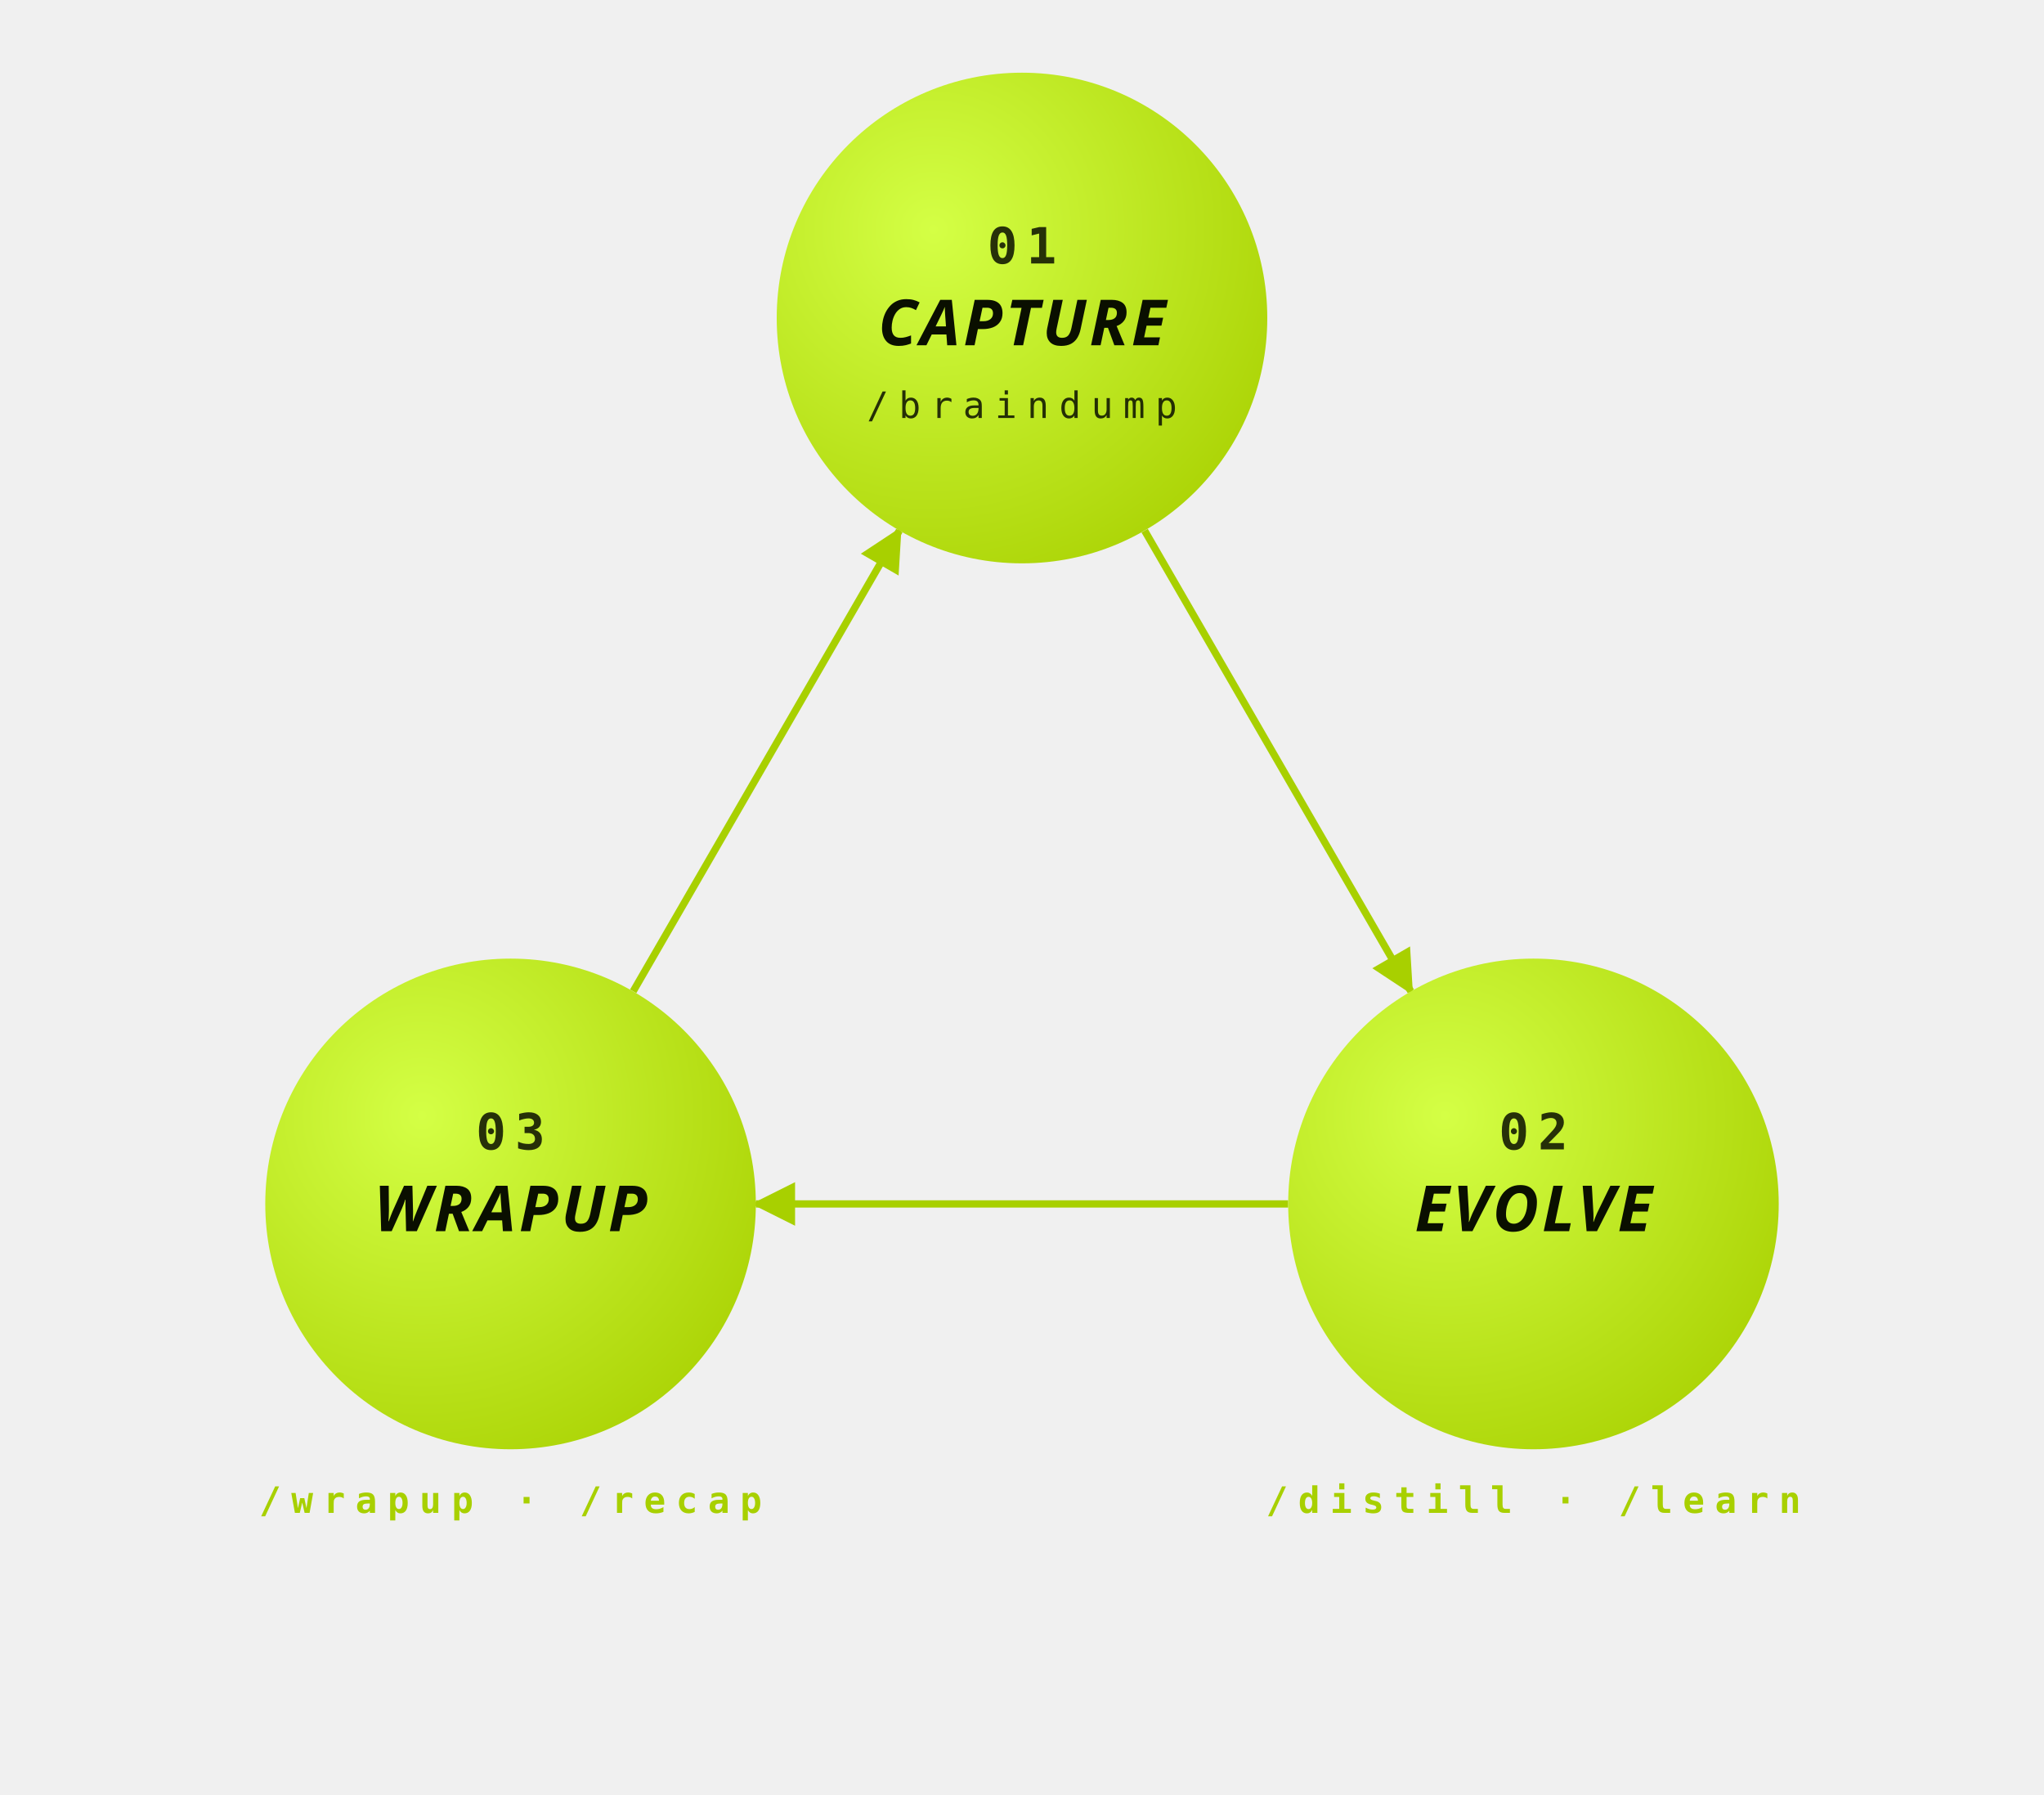
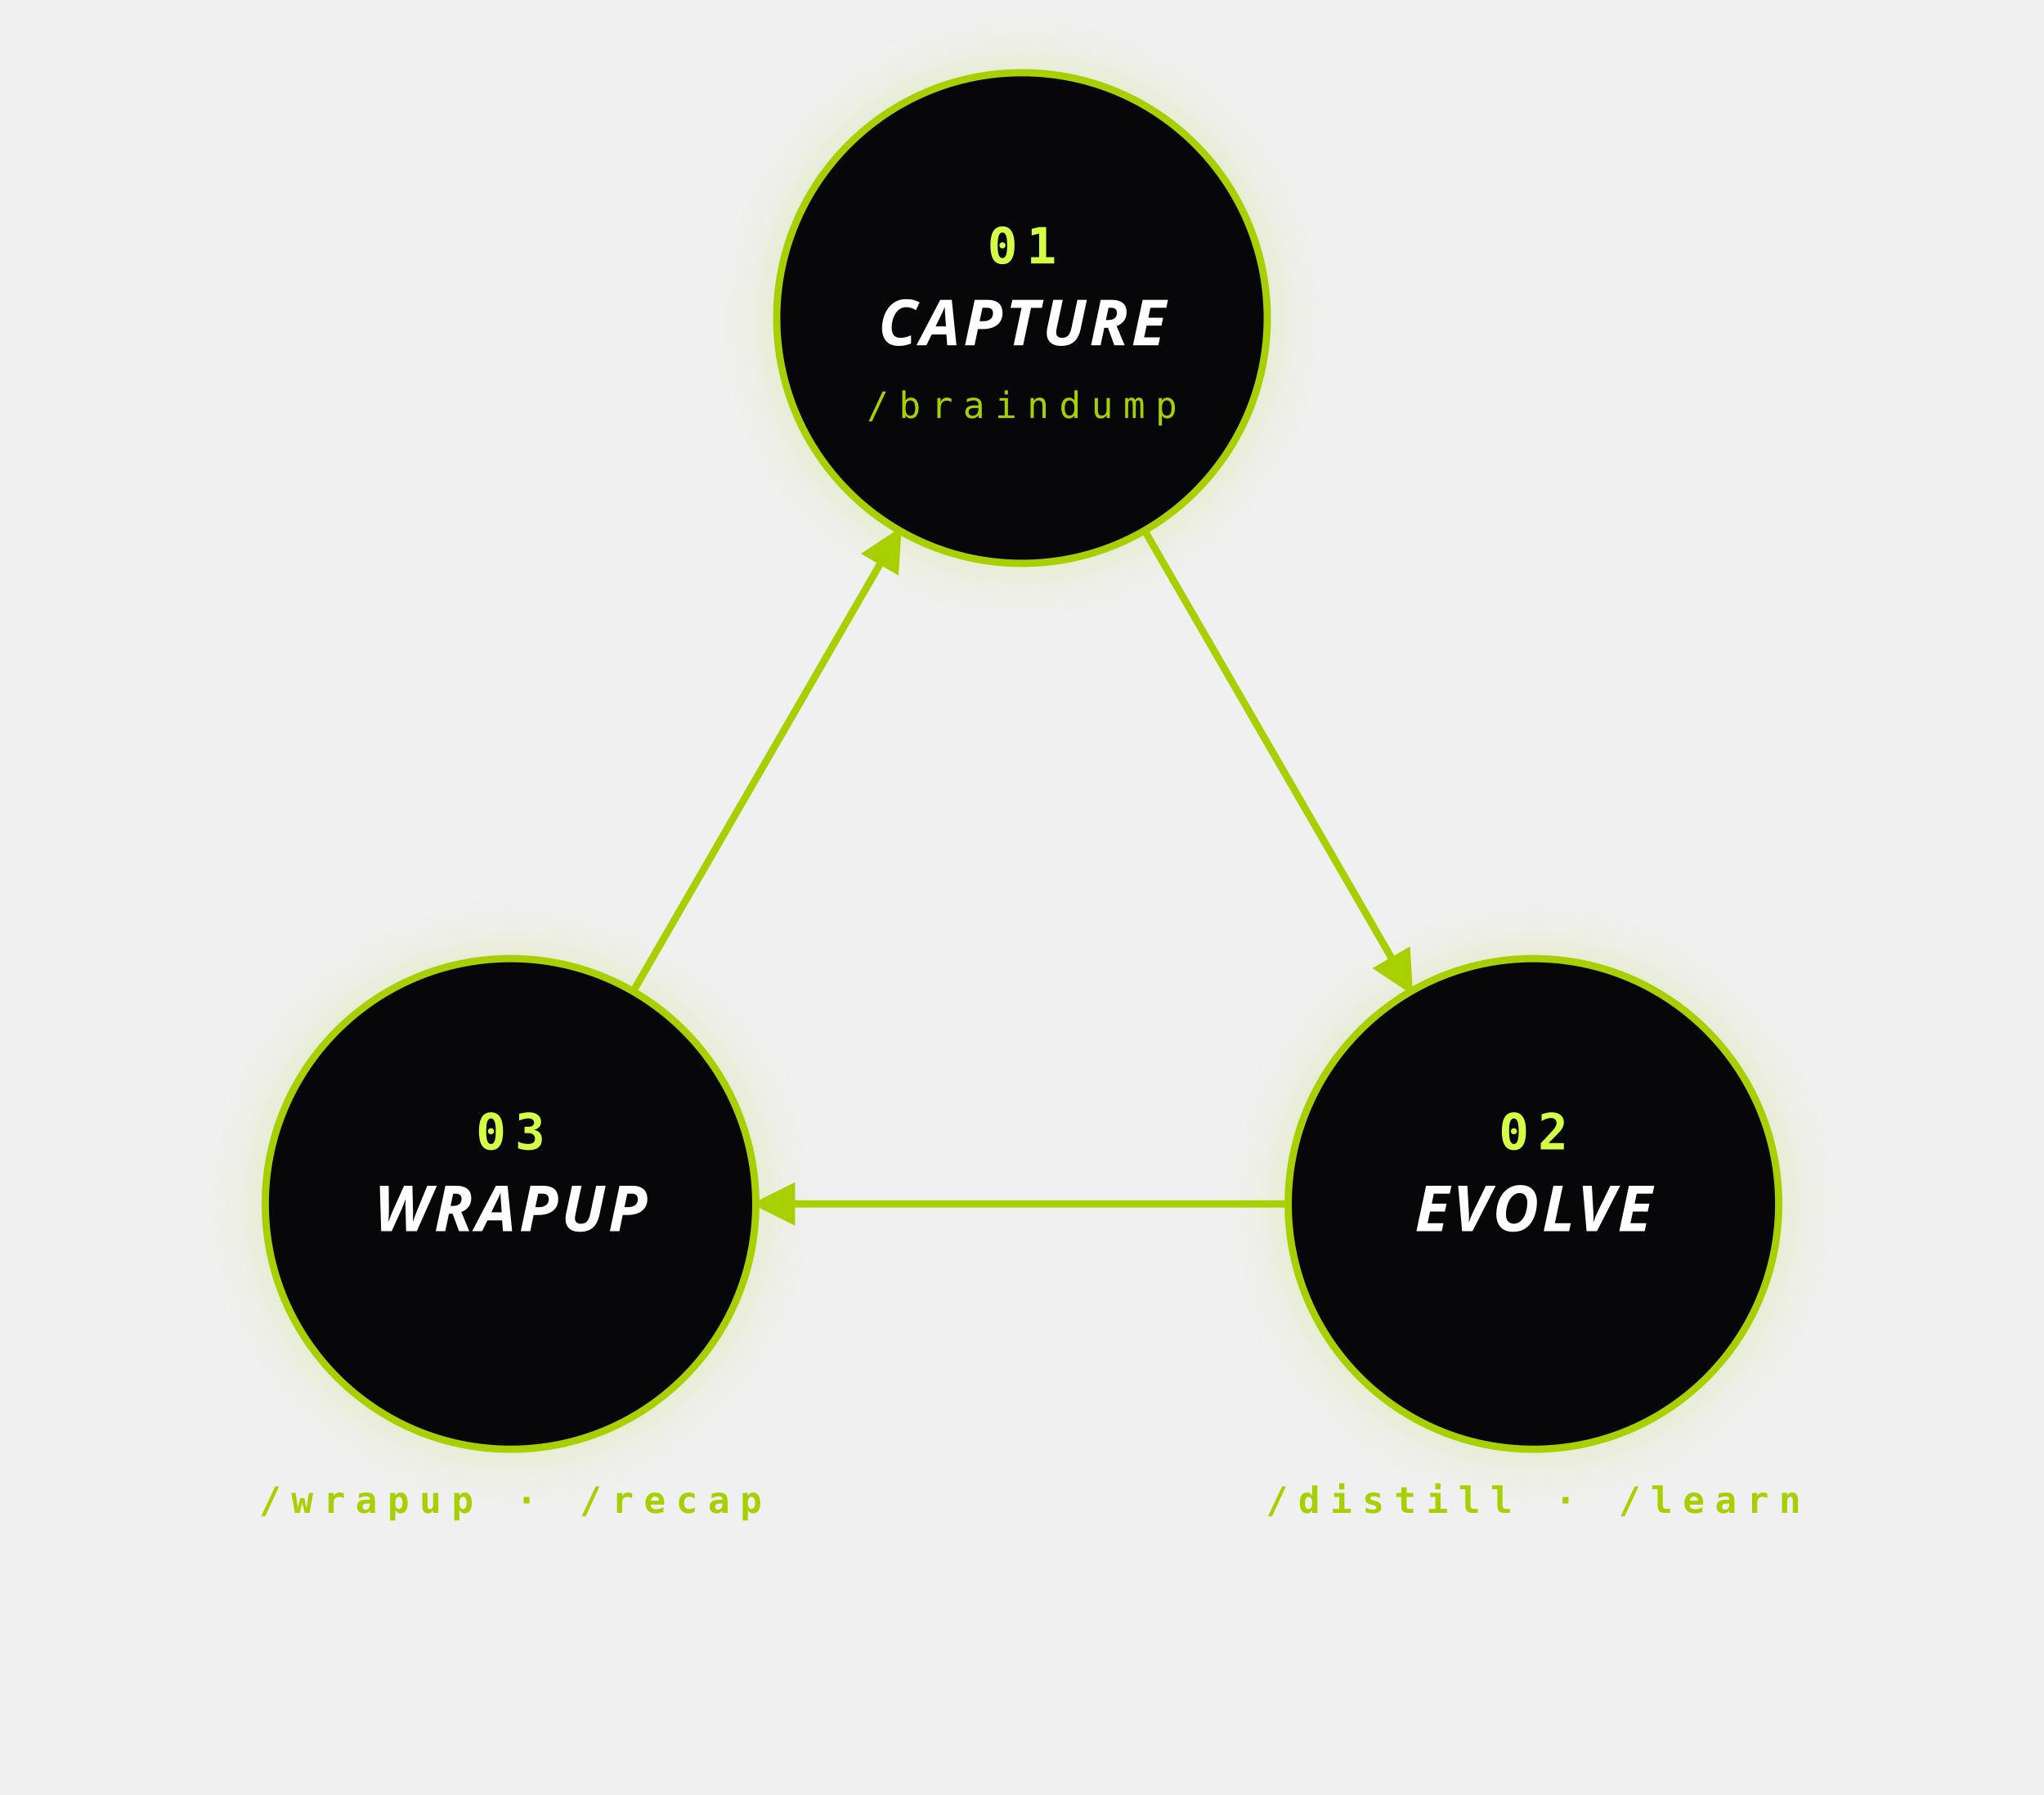
<svg xmlns="http://www.w3.org/2000/svg" viewBox="-225 -200 450 395" width="450" height="395" role="img" aria-labelledby="title desc" font-family="'Chakra Petch', 'Inter', ui-sans-serif, system-ui, sans-serif">
  <style>
    .leg { animation: leg-pulse 4.5s linear infinite; }
    .leg-2 { animation-delay: 1.5s; }
    .leg-3 { animation-delay: 3s; }
    @keyframes leg-pulse {
      0%, 33%, 100% { opacity: 0.6; }
      10%           { opacity: 1; }
    }

    .core-1 { animation: core-breathe 6s ease-in-out infinite; transform-origin: center; transform-box: fill-box; }
    .core-2 { animation: core-breathe 6s ease-in-out infinite; animation-delay: 2s; transform-origin: center; transform-box: fill-box; }
    .core-3 { animation: core-breathe 6s ease-in-out infinite; animation-delay: 4s; transform-origin: center; transform-box: fill-box; }
    @keyframes core-breathe {
      0%, 100% { transform: scale(1); }
      50%      { transform: scale(1.04); }
    }

    @media (prefers-reduced-motion: reduce) {
      .leg, .core-1, .core-2, .core-3 { animation: none; opacity: 1; }
    }
  </style>
  <defs>
    <marker id="ah-node" viewBox="0 0 10 10" refX="9" refY="5" markerWidth="6" markerHeight="6" orient="auto-start-reverse">
      <path d="M 0 0 L 10 5 L 0 10 z" fill="#a8d000" />
    </marker>
-     <radialGradient id="g-node-fill" cx="0.32" cy="0.32" r="0.85">
-       <stop offset="0%" stop-color="#d4ff45" stop-opacity="1" />
-       <stop offset="100%" stop-color="#a8d000" stop-opacity="1" />
-     </radialGradient>
+     <filter id="glow-loop" x="-80%" y="-80%" width="260%" height="260%">
+       <feGaussianBlur stdDeviation="5" />
+     </filter>
  </defs>
  <g class="leg">
    <path id="leg-1" d="M 27 -83.2 L 85.6 18.2" fill="none" stroke="#a8d000" stroke-width="1.6" marker-end="url(#ah-node)" />
  </g>
  <g class="leg leg-2">
    <path id="leg-2" d="M 58.6 65 L -58.6 65" fill="none" stroke="#a8d000" stroke-width="1.6" marker-end="url(#ah-node)" />
  </g>
  <g class="leg leg-3">
    <path id="leg-3" d="M -85.6 18.2 L -27 -83.2" fill="none" stroke="#a8d000" stroke-width="1.6" marker-end="url(#ah-node)" />
  </g>
  <g transform="translate(0,-130)">
-     <circle class="core-1" cx="0" cy="0" r="54" fill="url(#g-node-fill)" />
-     <text x="0" y="-12" text-anchor="middle" font-family="'JetBrains Mono', monospace" font-size="11" font-weight="700" fill="rgba(10,15,0,0.85)" letter-spacing="0.18em">01</text>
-     <text x="0" y="6" text-anchor="middle" font-family="'Chakra Petch', sans-serif" font-style="italic" font-weight="700" font-size="14" letter-spacing="0.05em" fill="#0a0f00">CAPTURE</text>
-     <text x="0" y="22" text-anchor="middle" font-family="'JetBrains Mono', monospace" font-size="8" letter-spacing="0.28em" fill="rgba(10,15,0,0.85)">/braindump</text>
+     <circle cx="0" cy="0" r="54" fill="none" stroke="#a8d000" stroke-width="2.5" opacity="0.5" filter="url(#glow-loop)" />
+     <circle class="core-1" cx="0" cy="0" r="54" fill="#070709" stroke="#a8d000" stroke-width="1.6" />
+     <text x="0" y="-12" text-anchor="middle" font-family="'JetBrains Mono', monospace" font-size="11" font-weight="700" fill="#d4ff45" letter-spacing="0.18em">01</text>
+     <text x="0" y="6" text-anchor="middle" font-family="'Chakra Petch', sans-serif" font-style="italic" font-weight="700" font-size="14" letter-spacing="0.05em" fill="#ffffff">CAPTURE</text>
+     <text x="0" y="22" text-anchor="middle" font-family="'JetBrains Mono', monospace" font-size="8" letter-spacing="0.28em" fill="#a8d000">/braindump</text>
  </g>
  <g transform="translate(112.6,65)">
-     <circle class="core-2" cx="0" cy="0" r="54" fill="url(#g-node-fill)" />
-     <text x="0" y="-12" text-anchor="middle" font-family="'JetBrains Mono', monospace" font-size="11" font-weight="700" fill="rgba(10,15,0,0.85)" letter-spacing="0.18em">02</text>
-     <text x="0" y="6" text-anchor="middle" font-family="'Chakra Petch', sans-serif" font-style="italic" font-weight="700" font-size="14" letter-spacing="0.05em" fill="#0a0f00">EVOLVE</text>
+     <circle cx="0" cy="0" r="54" fill="none" stroke="#a8d000" stroke-width="2.5" opacity="0.5" filter="url(#glow-loop)" />
+     <circle class="core-2" cx="0" cy="0" r="54" fill="#070709" stroke="#a8d000" stroke-width="1.6" />
+     <text x="0" y="-12" text-anchor="middle" font-family="'JetBrains Mono', monospace" font-size="11" font-weight="700" fill="#d4ff45" letter-spacing="0.18em">02</text>
+     <text x="0" y="6" text-anchor="middle" font-family="'Chakra Petch', sans-serif" font-style="italic" font-weight="700" font-size="14" letter-spacing="0.05em" fill="#ffffff">EVOLVE</text>
    <text x="0" y="68" text-anchor="middle" font-family="'JetBrains Mono', monospace" font-size="8" font-weight="600" letter-spacing="0.28em" fill="#a8d000">/distill · /learn</text>
  </g>
  <g transform="translate(-112.6,65)">
-     <circle class="core-3" cx="0" cy="0" r="54" fill="url(#g-node-fill)" />
-     <text x="0" y="-12" text-anchor="middle" font-family="'JetBrains Mono', monospace" font-size="11" font-weight="700" fill="rgba(10,15,0,0.85)" letter-spacing="0.18em">03</text>
-     <text x="0" y="6" text-anchor="middle" font-family="'Chakra Petch', sans-serif" font-style="italic" font-weight="700" font-size="14" letter-spacing="0.05em" fill="#0a0f00">WRAPUP</text>
+     <circle cx="0" cy="0" r="54" fill="none" stroke="#a8d000" stroke-width="2.5" opacity="0.5" filter="url(#glow-loop)" />
+     <circle class="core-3" cx="0" cy="0" r="54" fill="#070709" stroke="#a8d000" stroke-width="1.6" />
+     <text x="0" y="-12" text-anchor="middle" font-family="'JetBrains Mono', monospace" font-size="11" font-weight="700" fill="#d4ff45" letter-spacing="0.18em">03</text>
+     <text x="0" y="6" text-anchor="middle" font-family="'Chakra Petch', sans-serif" font-style="italic" font-weight="700" font-size="14" letter-spacing="0.05em" fill="#ffffff">WRAPUP</text>
    <text x="0" y="68" text-anchor="middle" font-family="'JetBrains Mono', monospace" font-size="8" font-weight="600" letter-spacing="0.28em" fill="#a8d000">/wrapup · /recap</text>
  </g>
  <g class="motion-layer">
    <circle r="3.5" fill="#a8d000" opacity="0">
      <animateMotion dur="5.4s" calcMode="linear" keyPoints="0;1;1" keyTimes="0;0.333;1" repeatCount="indefinite" path="M 27 -83.2 L 85.6 18.2" />
      <animate attributeName="opacity" values="0;1;1;0;0" keyTimes="0;0.02;0.31;0.333;1" dur="5.4s" repeatCount="indefinite" />
    </circle>
-     <circle cx="112.6" cy="65" r="54" fill="none" stroke="rgba(255,255,255,0.75)" stroke-width="2" opacity="0">
+     <circle cx="112.6" cy="65" r="54" fill="none" stroke="#a8d000" stroke-width="2" opacity="0">
      <animate attributeName="r" values="54;54;76;76" keyTimes="0;0.333;0.40;1" dur="5.4s" repeatCount="indefinite" />
      <animate attributeName="opacity" values="0;0;0.9;0;0" keyTimes="0;0.333;0.36;0.40;1" dur="5.4s" repeatCount="indefinite" />
    </circle>
    <circle r="3.5" fill="#a8d000" opacity="0">
      <animateMotion dur="5.4s" begin="1.8s" calcMode="linear" keyPoints="0;1;1" keyTimes="0;0.333;1" repeatCount="indefinite" path="M 58.6 65 L -58.6 65" />
      <animate attributeName="opacity" values="0;1;1;0;0" keyTimes="0;0.02;0.31;0.333;1" dur="5.4s" begin="1.8s" repeatCount="indefinite" />
    </circle>
-     <circle cx="-112.6" cy="65" r="54" fill="none" stroke="rgba(255,255,255,0.75)" stroke-width="2" opacity="0">
+     <circle cx="-112.6" cy="65" r="54" fill="none" stroke="#a8d000" stroke-width="2" opacity="0">
      <animate attributeName="r" values="54;54;76;76" keyTimes="0;0.333;0.40;1" dur="5.4s" begin="1.8s" repeatCount="indefinite" />
      <animate attributeName="opacity" values="0;0;0.9;0;0" keyTimes="0;0.333;0.36;0.40;1" dur="5.4s" begin="1.8s" repeatCount="indefinite" />
    </circle>
    <circle r="3.5" fill="#a8d000" opacity="0">
      <animateMotion dur="5.4s" begin="3.6s" calcMode="linear" keyPoints="0;1;1" keyTimes="0;0.333;1" repeatCount="indefinite" path="M -85.6 18.2 L -27 -83.2" />
      <animate attributeName="opacity" values="0;1;1;0;0" keyTimes="0;0.02;0.31;0.333;1" dur="5.4s" begin="3.6s" repeatCount="indefinite" />
    </circle>
-     <circle cx="0" cy="-130" r="54" fill="none" stroke="rgba(255,255,255,0.75)" stroke-width="2" opacity="0">
+     <circle cx="0" cy="-130" r="54" fill="none" stroke="#a8d000" stroke-width="2" opacity="0">
      <animate attributeName="r" values="54;54;76;76" keyTimes="0;0.333;0.40;1" dur="5.4s" begin="3.6s" repeatCount="indefinite" />
      <animate attributeName="opacity" values="0;0;0.9;0;0" keyTimes="0;0.333;0.36;0.40;1" dur="5.4s" begin="3.6s" repeatCount="indefinite" />
    </circle>
  </g>
</svg>
